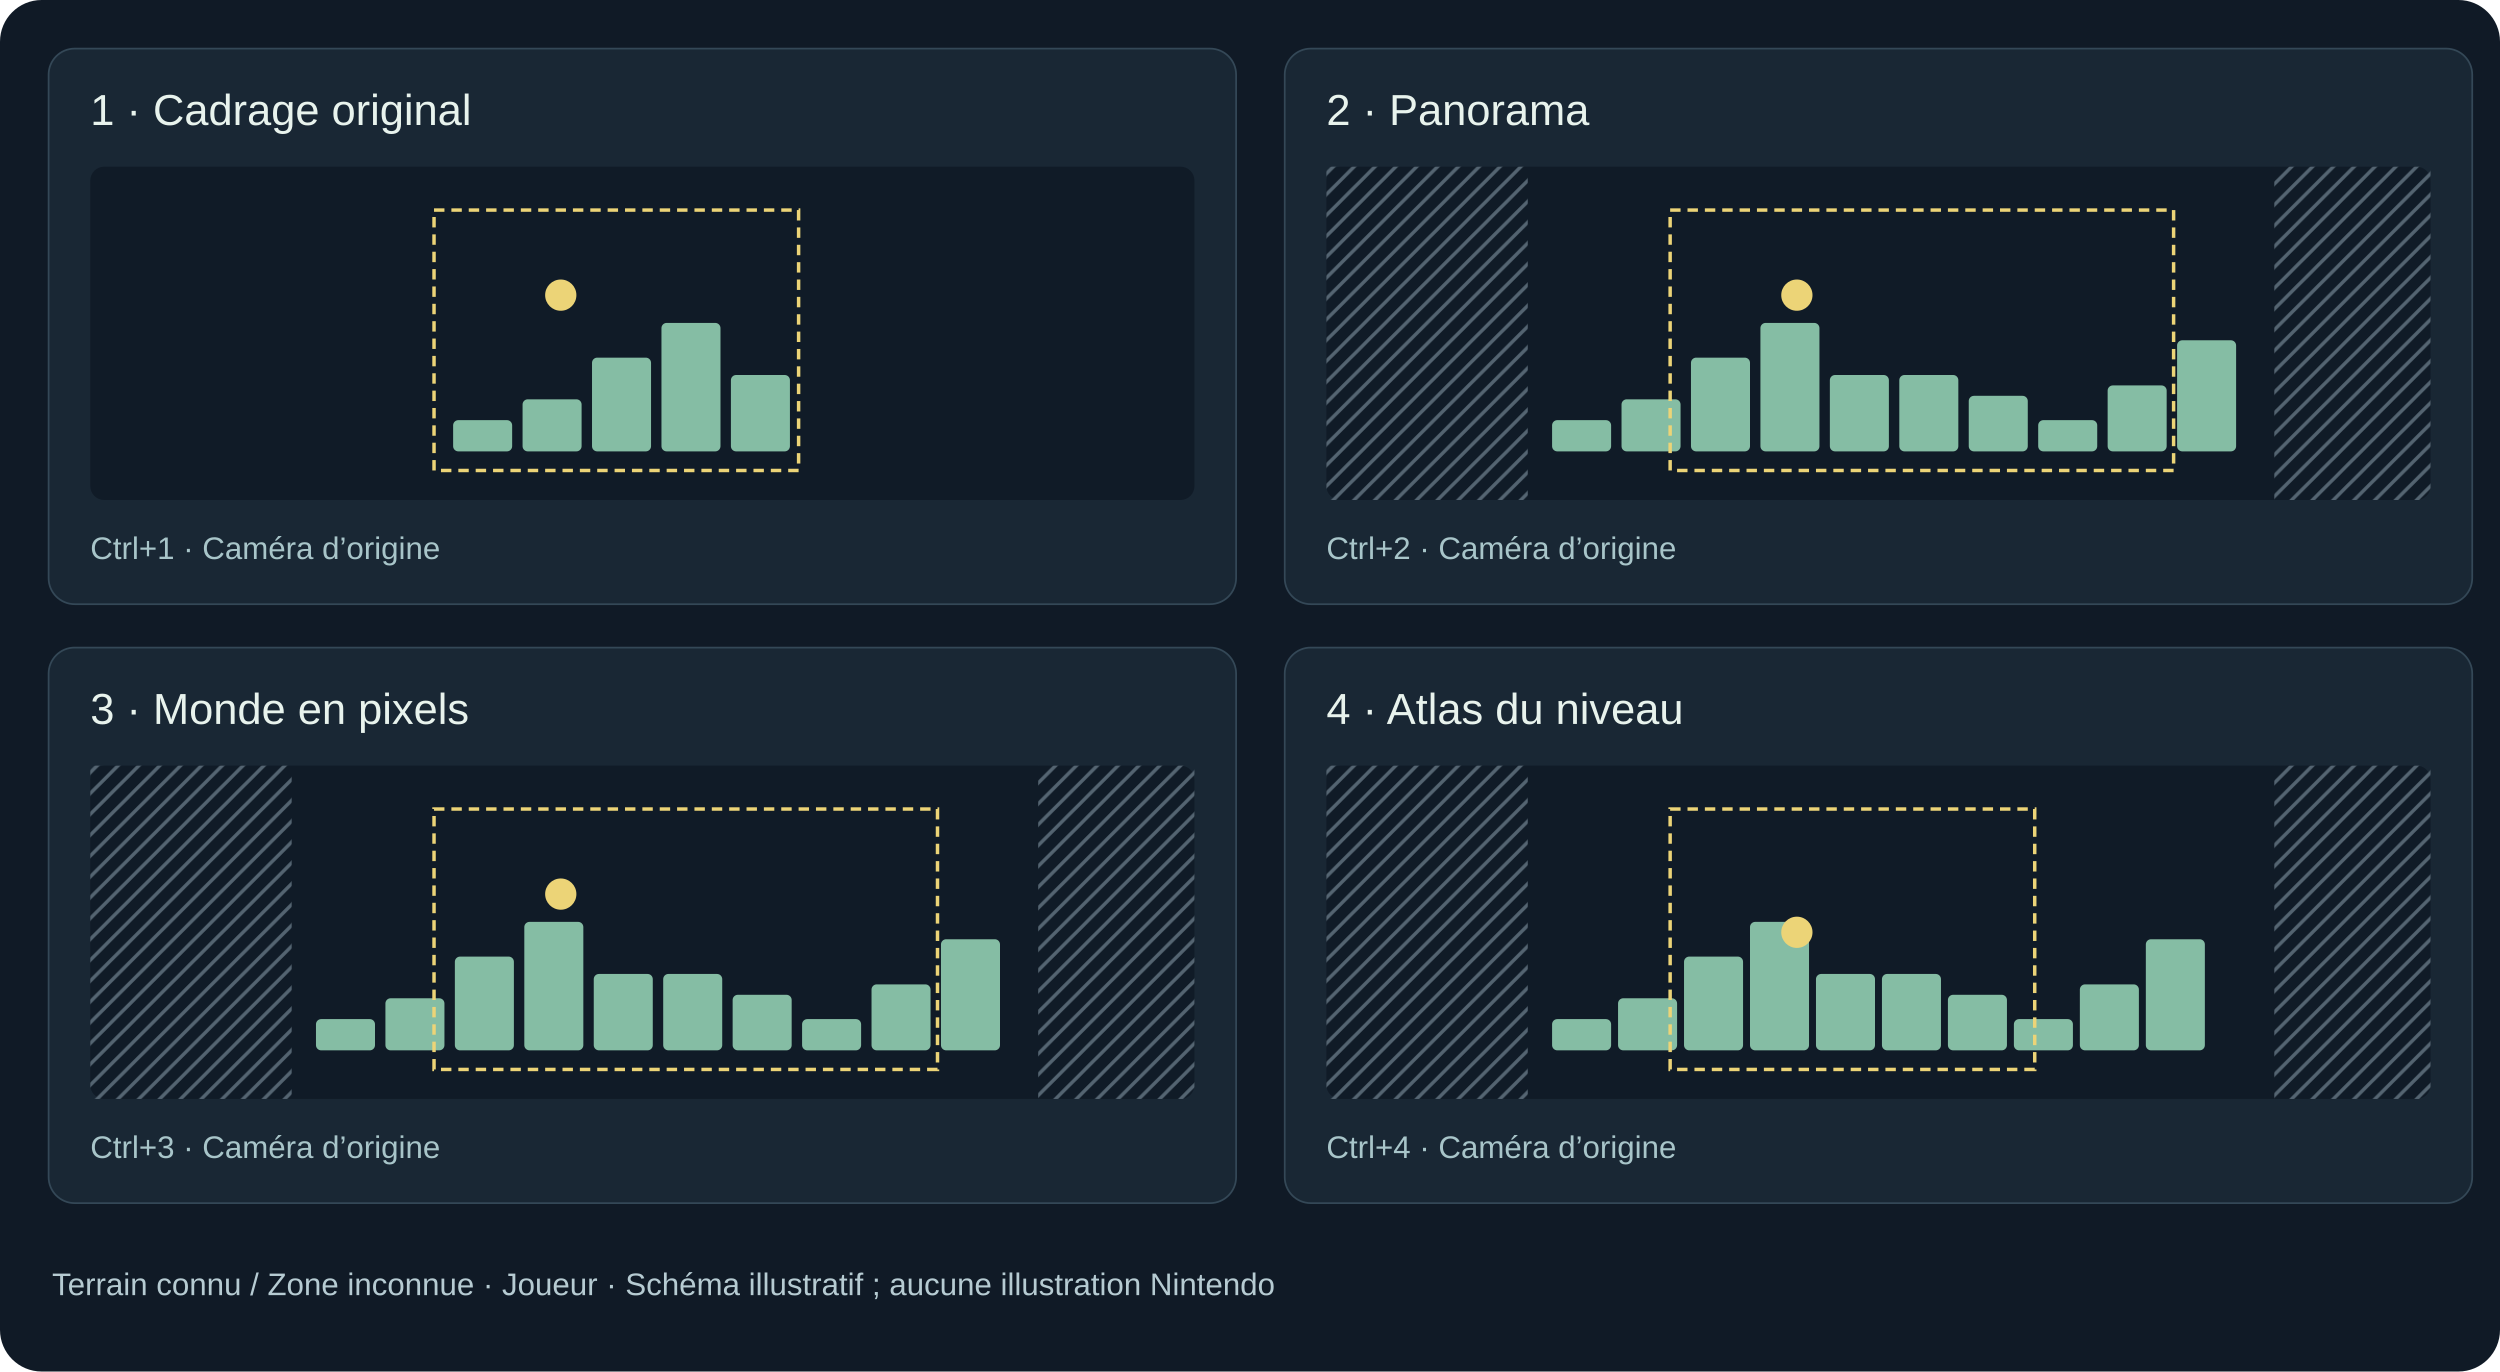
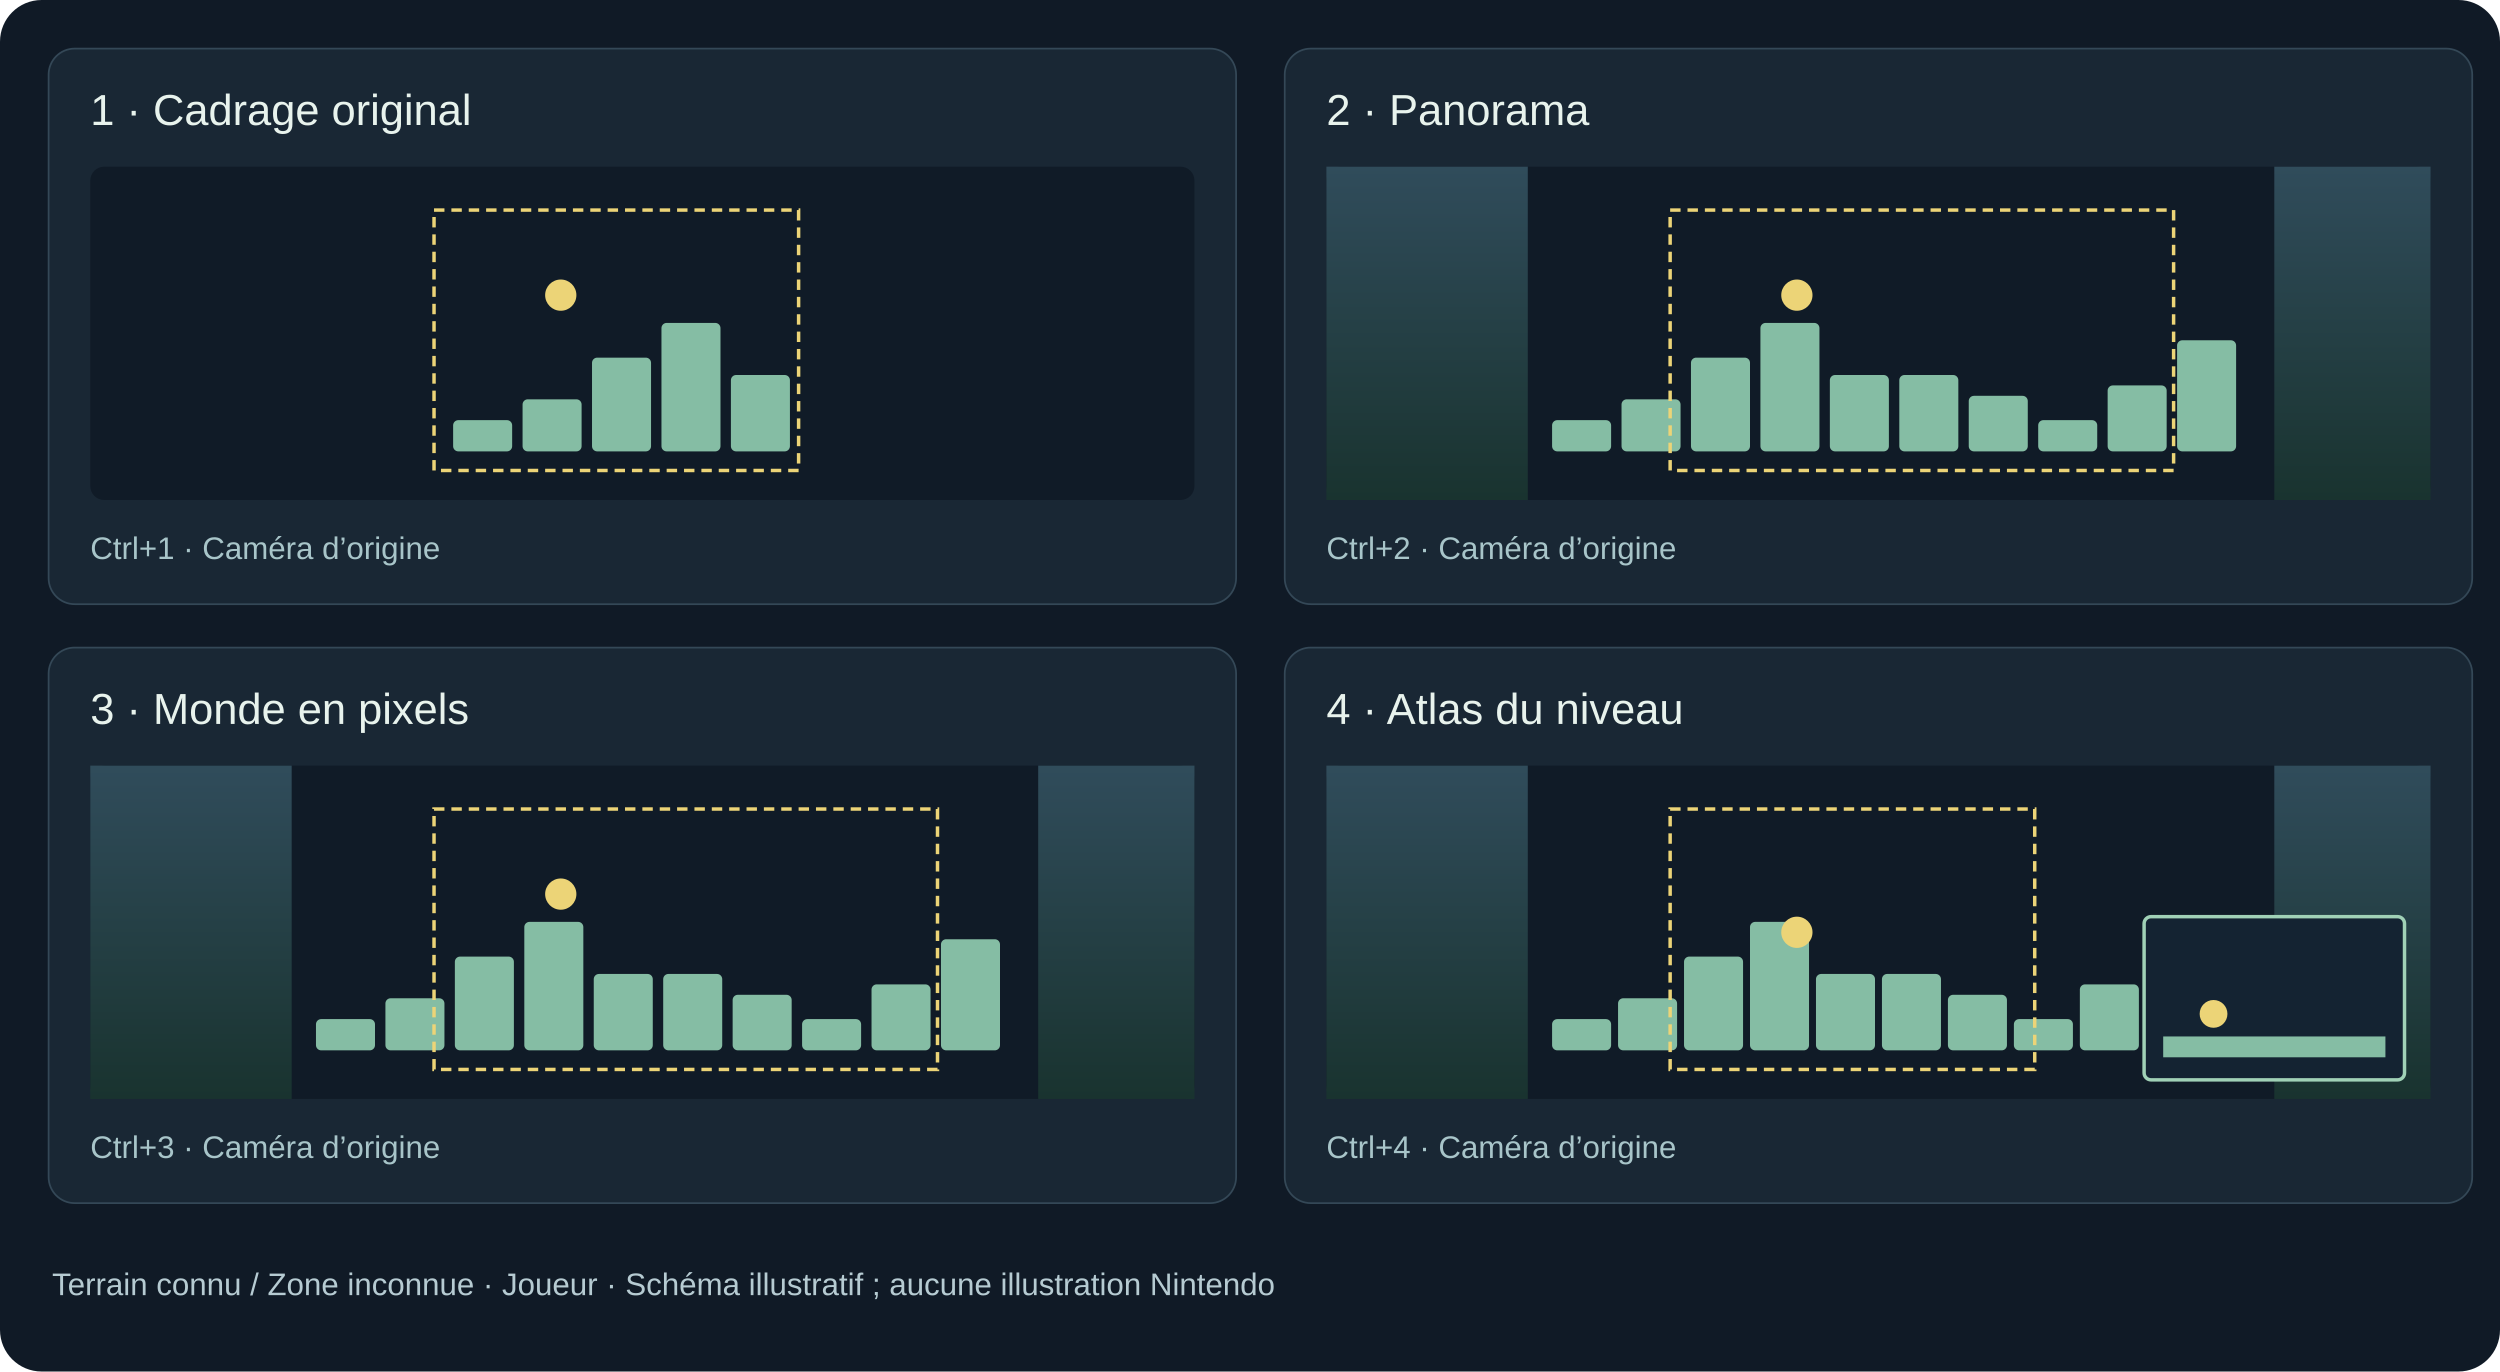
<svg xmlns="http://www.w3.org/2000/svg" width="1440" height="790" viewBox="0 0 1440 790" role="img">
  <defs>
-     <pattern id="unknown" width="12" height="12" patternUnits="userSpaceOnUse">
-       <path d="M-3 3L3-3M0 12L12 0M9 15L15 9" stroke="#536370" stroke-width="2" />
-     </pattern>
+     <linearGradient id="unknown" x2="0" y2="1">
+       <stop stop-color="#304c5b" />
+       <stop offset="1" stop-color="#19332f" />
+     </linearGradient>
  </defs>
  <rect width="1440" height="790" rx="24" fill="#101a26" />
  <g font-family="system-ui,Arial,sans-serif">
    <g transform="translate(28,28)">
      <rect width="684" height="320" rx="15" fill="#192734" stroke="#344857" />
      <text x="24" y="44" fill="#e8f3ed" font-size="25">1 · Cadrage original</text>
      <rect x="24" y="68" width="636" height="192" rx="8" fill="#101b27" />
      <rect x="233" y="214" width="34" height="18" rx="3" fill="#85bda4" />
      <rect x="273" y="202" width="34" height="30" rx="3" fill="#85bda4" />
      <rect x="313" y="178" width="34" height="54" rx="3" fill="#85bda4" />
      <rect x="353" y="158" width="34" height="74" rx="3" fill="#85bda4" />
      <rect x="393" y="188" width="34" height="44" rx="3" fill="#85bda4" />
      <rect x="222" y="93" width="210" height="150" fill="none" stroke="#ecd477" stroke-width="2" stroke-dasharray="6 4" />
      <circle cx="295" cy="142" r="9" fill="#ecd477" />
      <text x="24" y="294" fill="#a8c5c9" font-size="18">Ctrl+1 · Caméra d’origine</text>
    </g>
    <g transform="translate(740,28)">
      <rect width="684" height="320" rx="15" fill="#192734" stroke="#344857" />
      <text x="24" y="44" fill="#e8f3ed" font-size="25">2 · Panorama</text>
      <rect x="24" y="68" width="636" height="192" rx="8" fill="#101b27" />
      <rect x="24" y="68" width="116" height="192" fill="url(#unknown)" />
      <rect x="570" y="68" width="90" height="192" fill="url(#unknown)" />
      <rect x="154" y="214" width="34" height="18" rx="3" fill="#85bda4" />
      <rect x="194" y="202" width="34" height="30" rx="3" fill="#85bda4" />
      <rect x="234" y="178" width="34" height="54" rx="3" fill="#85bda4" />
      <rect x="274" y="158" width="34" height="74" rx="3" fill="#85bda4" />
      <rect x="314" y="188" width="34" height="44" rx="3" fill="#85bda4" />
      <rect x="354" y="188" width="34" height="44" rx="3" fill="#85bda4" />
      <rect x="394" y="200" width="34" height="32" rx="3" fill="#85bda4" />
      <rect x="434" y="214" width="34" height="18" rx="3" fill="#85bda4" />
      <rect x="474" y="194" width="34" height="38" rx="3" fill="#85bda4" />
      <rect x="514" y="168" width="34" height="64" rx="3" fill="#85bda4" />
      <rect x="222" y="93" width="290" height="150" fill="none" stroke="#ecd477" stroke-width="2" stroke-dasharray="6 4" />
      <circle cx="295" cy="142" r="9" fill="#ecd477" />
      <text x="24" y="294" fill="#a8c5c9" font-size="18">Ctrl+2 · Caméra d’origine</text>
    </g>
    <g transform="translate(28,373)">
      <rect width="684" height="320" rx="15" fill="#192734" stroke="#344857" />
      <text x="24" y="44" fill="#e8f3ed" font-size="25">3 · Monde en pixels</text>
      <rect x="24" y="68" width="636" height="192" rx="8" fill="#101b27" />
      <rect x="24" y="68" width="116" height="192" fill="url(#unknown)" />
      <rect x="570" y="68" width="90" height="192" fill="url(#unknown)" />
      <rect x="154" y="214" width="34" height="18" rx="3" fill="#85bda4" />
      <rect x="194" y="202" width="34" height="30" rx="3" fill="#85bda4" />
      <rect x="234" y="178" width="34" height="54" rx="3" fill="#85bda4" />
      <rect x="274" y="158" width="34" height="74" rx="3" fill="#85bda4" />
      <rect x="314" y="188" width="34" height="44" rx="3" fill="#85bda4" />
      <rect x="354" y="188" width="34" height="44" rx="3" fill="#85bda4" />
      <rect x="394" y="200" width="34" height="32" rx="3" fill="#85bda4" />
      <rect x="434" y="214" width="34" height="18" rx="3" fill="#85bda4" />
      <rect x="474" y="194" width="34" height="38" rx="3" fill="#85bda4" />
      <rect x="514" y="168" width="34" height="64" rx="3" fill="#85bda4" />
      <rect x="222" y="93" width="290" height="150" fill="none" stroke="#ecd477" stroke-width="2" stroke-dasharray="6 4" />
      <circle cx="295" cy="142" r="9" fill="#ecd477" />
      <text x="24" y="294" fill="#a8c5c9" font-size="18">Ctrl+3 · Caméra d’origine</text>
    </g>
    <g transform="translate(740,373)">
      <rect width="684" height="320" rx="15" fill="#192734" stroke="#344857" />
      <text x="24" y="44" fill="#e8f3ed" font-size="25">4 · Atlas du niveau</text>
      <rect x="24" y="68" width="636" height="192" rx="8" fill="#101b27" />
      <rect x="24" y="68" width="116" height="192" fill="url(#unknown)" />
      <rect x="570" y="68" width="90" height="192" fill="url(#unknown)" />
      <rect x="154" y="214" width="34" height="18" rx="3" fill="#85bda4" />
      <rect x="192" y="202" width="34" height="30" rx="3" fill="#85bda4" />
      <rect x="230" y="178" width="34" height="54" rx="3" fill="#85bda4" />
      <rect x="268" y="158" width="34" height="74" rx="3" fill="#85bda4" />
      <rect x="306" y="188" width="34" height="44" rx="3" fill="#85bda4" />
      <rect x="344" y="188" width="34" height="44" rx="3" fill="#85bda4" />
      <rect x="382" y="200" width="34" height="32" rx="3" fill="#85bda4" />
      <rect x="420" y="214" width="34" height="18" rx="3" fill="#85bda4" />
      <rect x="458" y="194" width="34" height="38" rx="3" fill="#85bda4" />
      <rect x="496" y="168" width="34" height="64" rx="3" fill="#85bda4" />
      <rect x="222" y="93" width="210" height="150" fill="none" stroke="#ecd477" stroke-width="2" stroke-dasharray="6 4" />
      <circle cx="295" cy="164" r="9" fill="#ecd477" />
+       <rect x="495" y="155" width="150" height="94" rx="4" fill="#142332" stroke="#a0d1b6" stroke-width="2" />
+       <rect x="506" y="224" width="128" height="12" fill="#85bda4" />
+       <circle cx="535" cy="211" r="8" fill="#ecd477" />
      <text x="24" y="294" fill="#a8c5c9" font-size="18">Ctrl+4 · Caméra d’origine</text>
    </g>
    <text x="30" y="746" fill="#b6cbd2" font-size="18">Terrain connu / Zone inconnue · Joueur · Schéma illustratif ; aucune illustration Nintendo</text>
  </g>
</svg>
